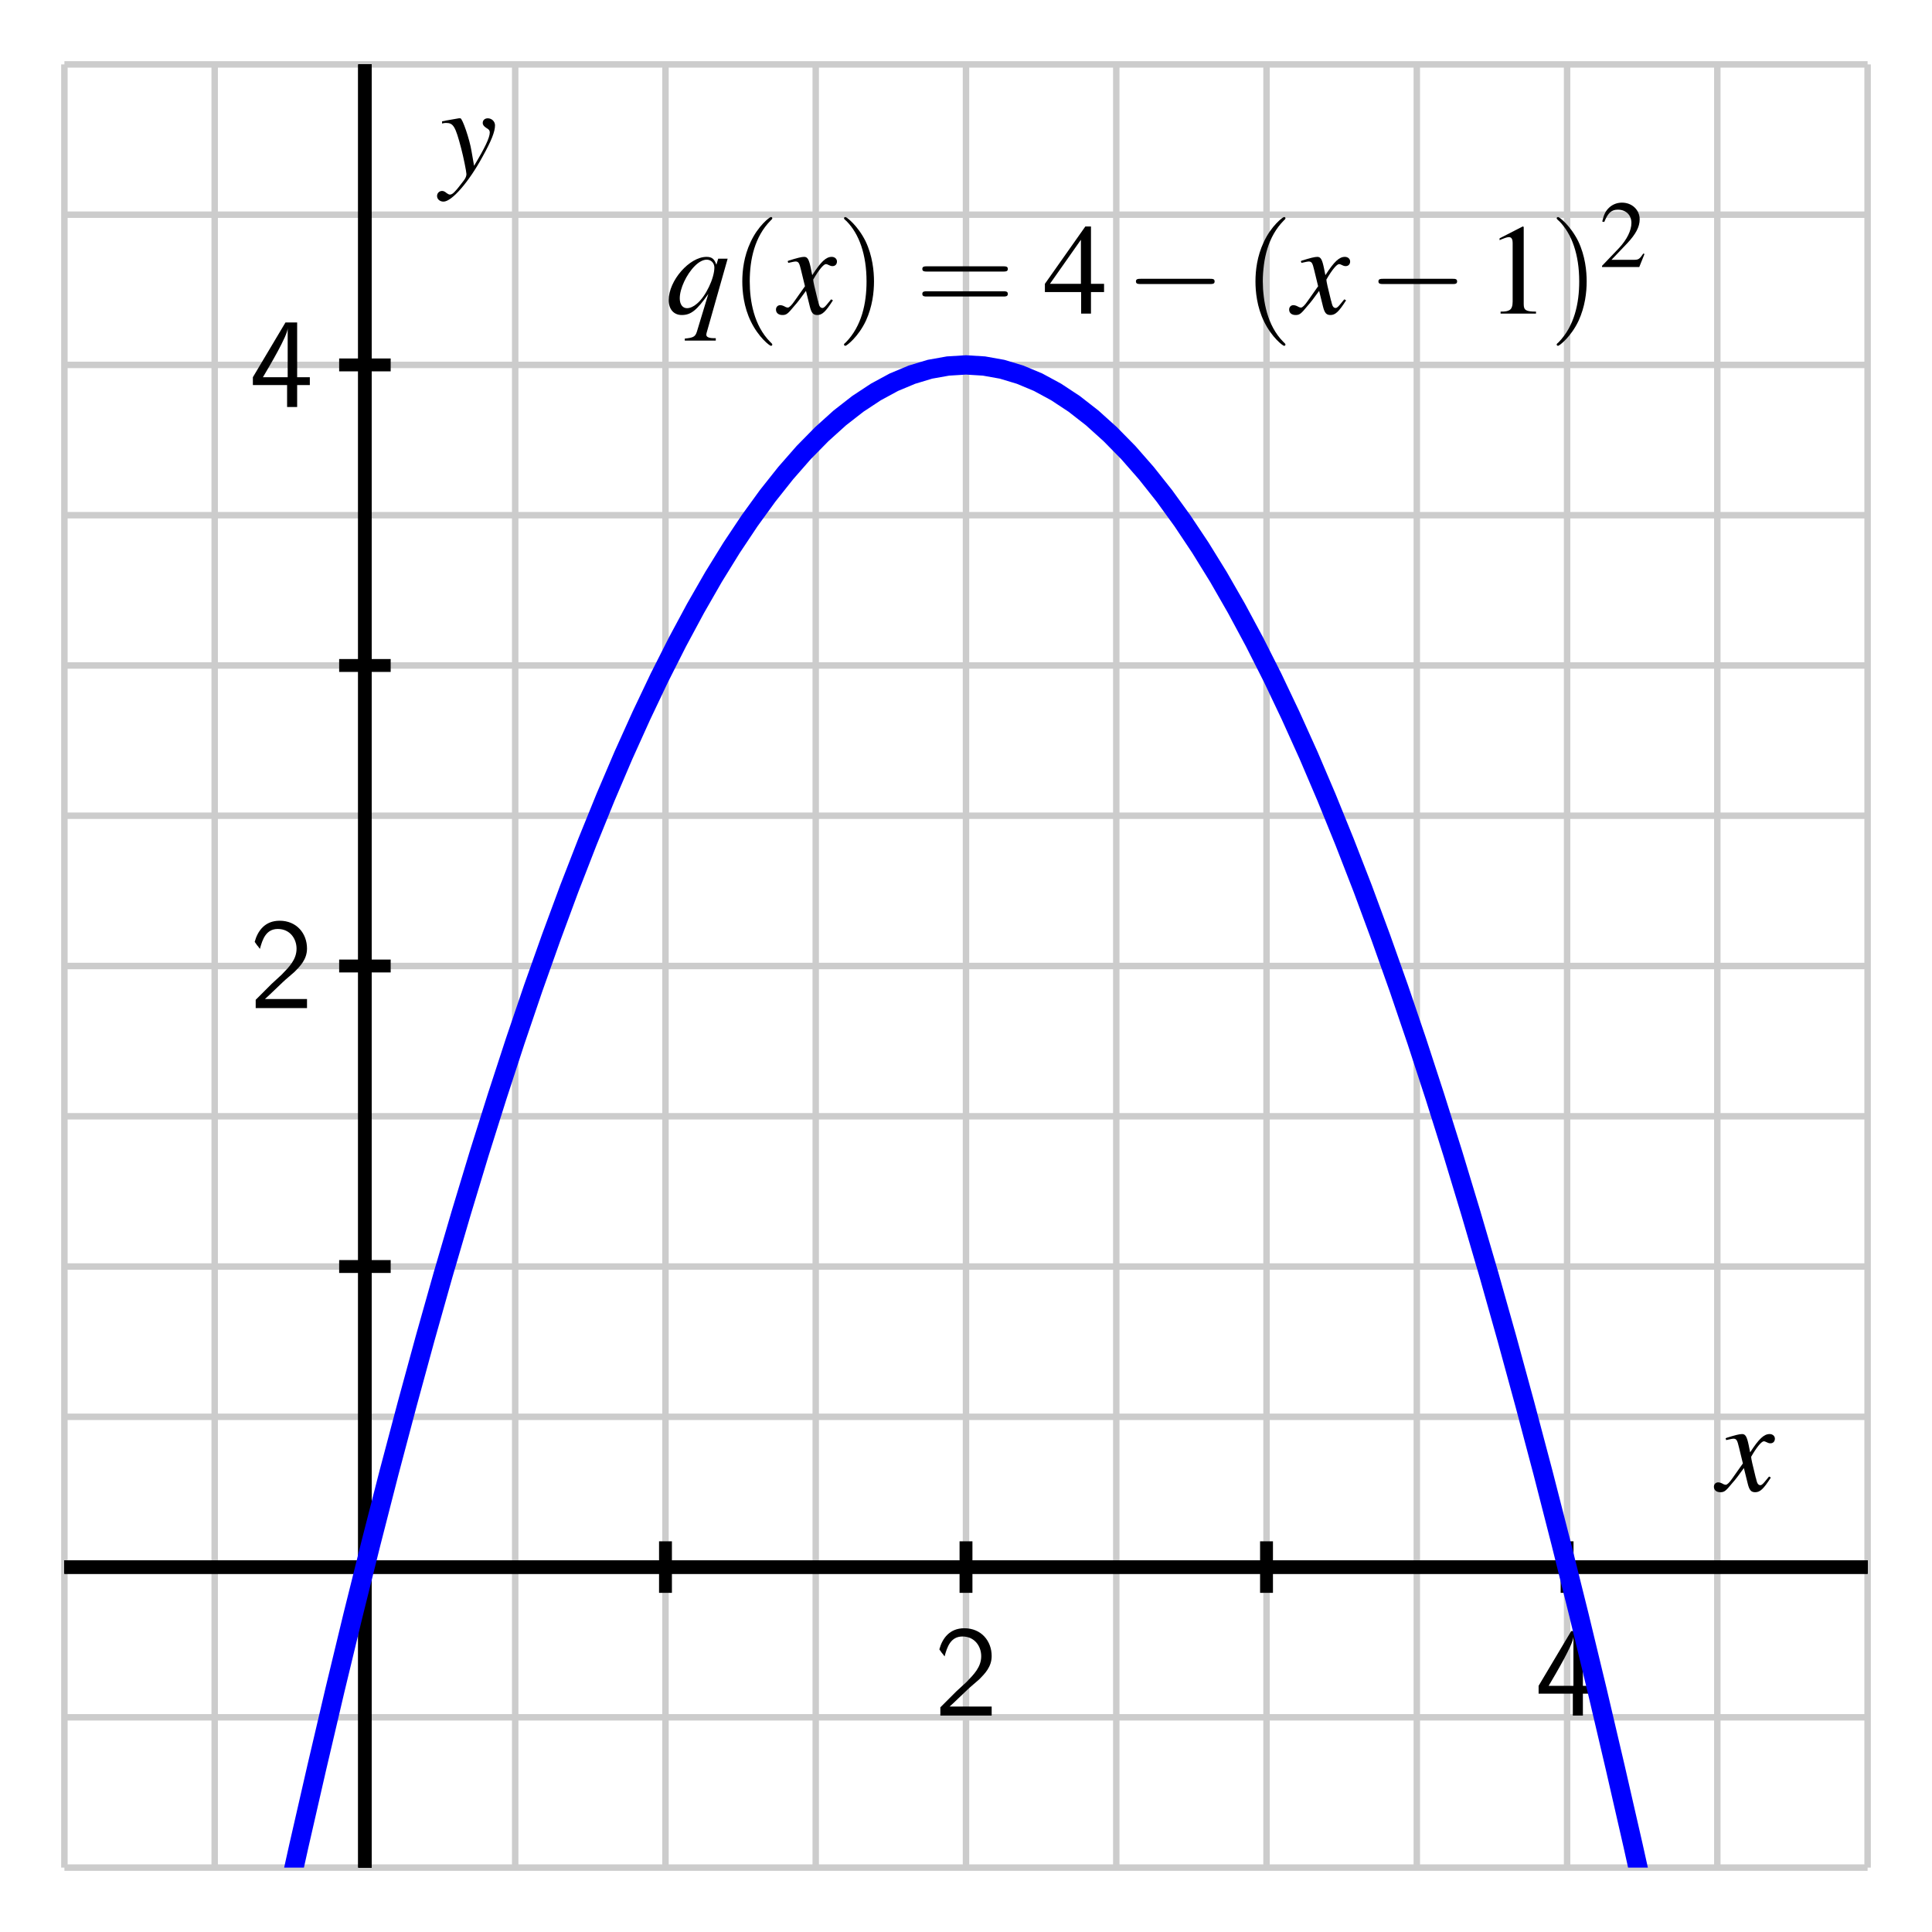
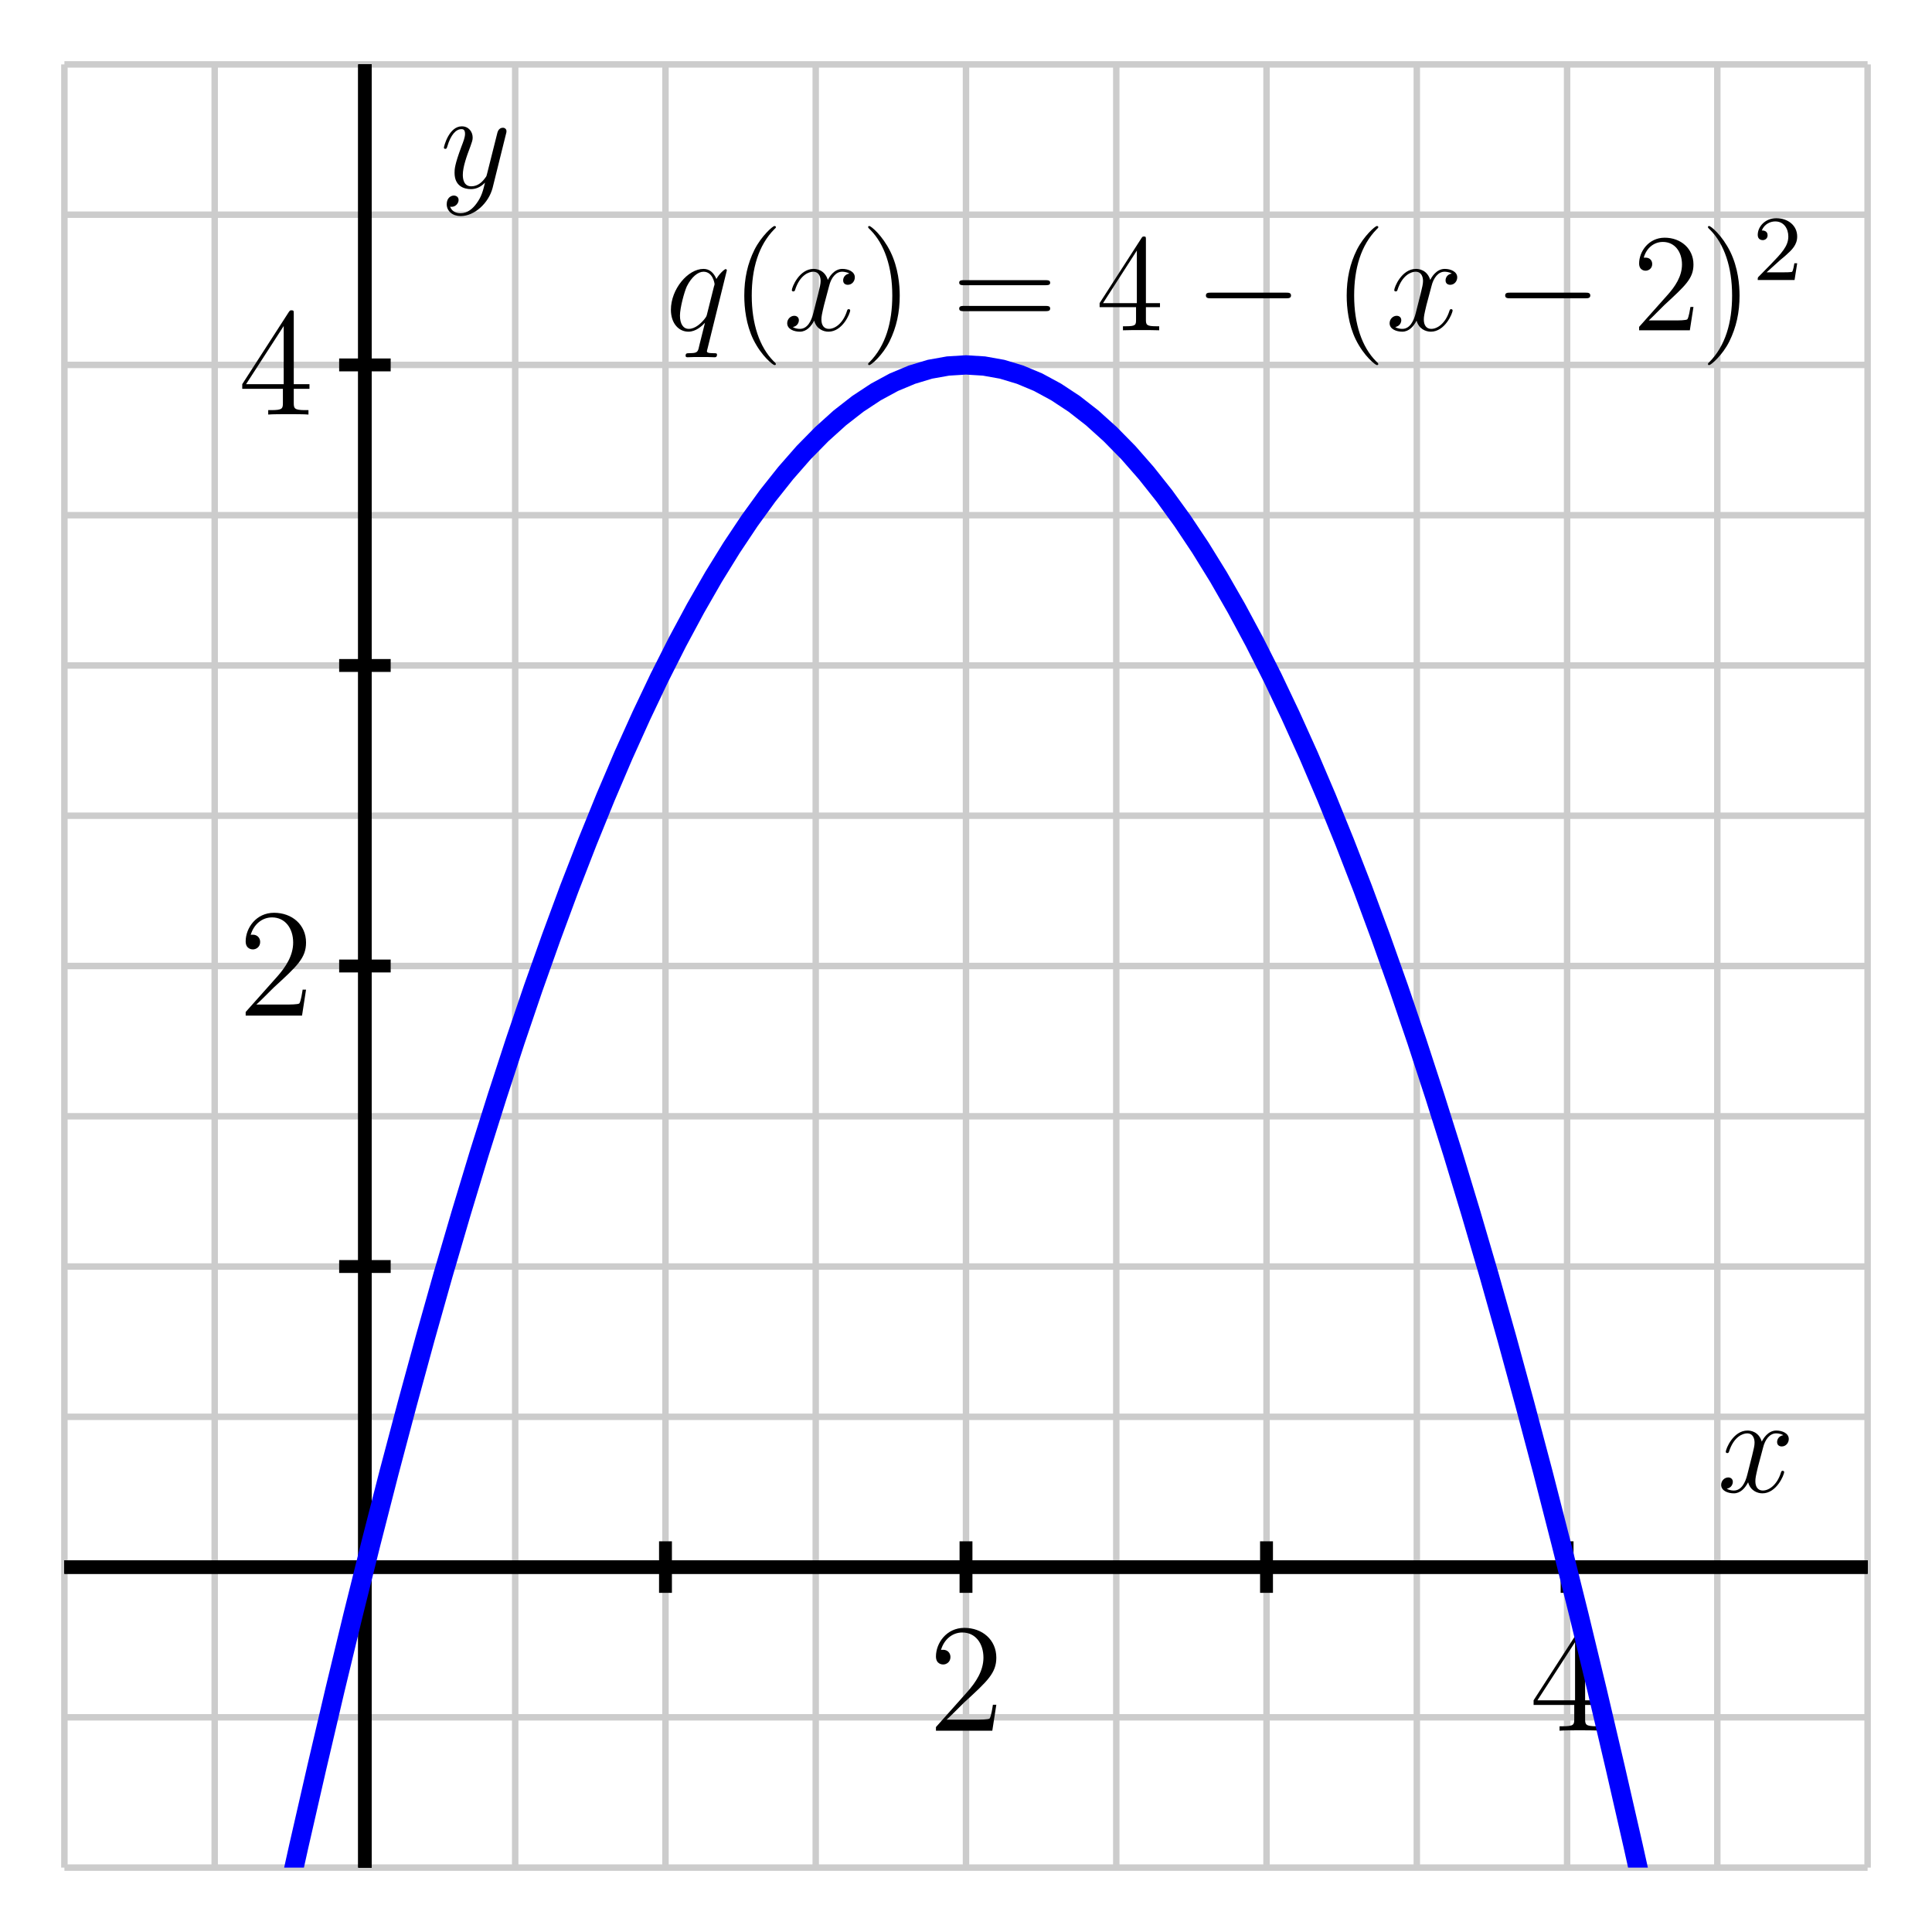
<svg xmlns="http://www.w3.org/2000/svg" xmlns:xlink="http://www.w3.org/1999/xlink" width="150pt" height="150pt" viewBox="0 0 150 150" version="1.1">
  <defs>
    <g>
      <symbol overflow="visible" id="glyph0-0">
        <path style="stroke:none;" d="" />
      </symbol>
      <symbol overflow="visible" id="glyph0-1">
-         <path style="stroke:none;" d="M 1.734 -1.875 L 0.5 -0.641 L 0.5 0 L 4.484 0 L 4.484 -0.703 L 2.672 -0.703 C 2.547 -0.703 2.438 -0.703 2.312 -0.703 L 1.219 -0.703 C 1.547 -0.984 2.297 -1.734 2.609 -2.016 C 2.797 -2.203 3.312 -2.625 3.5 -2.797 C 3.953 -3.25 4.484 -3.781 4.484 -4.625 C 4.484 -5.781 3.688 -6.781 2.359 -6.781 C 1.219 -6.781 0.656 -6 0.422 -5.141 C 0.547 -4.969 0.594 -4.906 0.609 -4.875 C 0.625 -4.859 0.734 -4.734 0.828 -4.594 C 1.031 -5.359 1.312 -6.141 2.219 -6.141 C 3.156 -6.141 3.672 -5.391 3.672 -4.609 C 3.672 -3.766 3.094 -3.188 2.516 -2.594 Z M 1.734 -1.875 " />
+         <path style="stroke:none;" d="M 5.281 -2.016 L 5.016 -2.016 C 4.984 -1.812 4.891 -1.156 4.766 -0.953 C 4.688 -0.859 4 -0.859 3.641 -0.859 L 1.422 -0.859 C 1.734 -1.125 2.469 -1.891 2.781 -2.188 C 4.609 -3.859 5.281 -4.484 5.281 -5.672 C 5.281 -7.062 4.188 -7.984 2.797 -7.984 C 1.406 -7.984 0.594 -6.797 0.594 -5.766 C 0.594 -5.141 1.109 -5.141 1.156 -5.141 C 1.406 -5.141 1.719 -5.328 1.719 -5.719 C 1.719 -6.047 1.484 -6.281 1.156 -6.281 C 1.047 -6.281 1.016 -6.281 0.984 -6.266 C 1.219 -7.078 1.859 -7.625 2.641 -7.625 C 3.656 -7.625 4.281 -6.781 4.281 -5.672 C 4.281 -4.656 3.703 -3.766 3.016 -3 L 0.594 -0.281 L 0.594 0 L 4.969 0 Z M 5.281 -2.016 " />
      </symbol>
      <symbol overflow="visible" id="glyph0-2">
-         <path style="stroke:none;" d="M 3.719 -1.703 L 4.703 -1.703 L 4.703 -2.312 L 3.719 -2.312 L 3.719 -6.562 L 2.812 -6.562 L 0.281 -2.312 L 0.281 -1.703 L 2.938 -1.703 L 2.938 0 L 3.719 0 Z M 1.062 -2.312 C 1.578 -3.188 2.984 -5.547 2.984 -6.125 L 2.984 -2.312 Z M 1.062 -2.312 " />
+         <path style="stroke:none;" d="M 4.328 -7.812 C 4.328 -8.047 4.328 -8.094 4.156 -8.094 C 4.062 -8.094 4.031 -8.094 3.938 -7.953 L 0.328 -2.359 L 0.328 -2 L 3.484 -2 L 3.484 -0.906 C 3.484 -0.469 3.453 -0.344 2.578 -0.344 L 2.344 -0.344 L 2.344 0 C 2.609 -0.031 3.562 -0.031 3.906 -0.031 C 4.234 -0.031 5.203 -0.031 5.469 0 L 5.469 -0.344 L 5.234 -0.344 C 4.375 -0.344 4.328 -0.469 4.328 -0.906 L 4.328 -2 L 5.547 -2 L 5.547 -2.359 L 4.328 -2.359 Z M 3.547 -6.875 L 3.547 -2.359 L 0.625 -2.359 Z M 3.547 -6.875 " />
      </symbol>
      <symbol overflow="visible" id="glyph1-0">
        <path style="stroke:none;" d="" />
      </symbol>
      <symbol overflow="visible" id="glyph1-1">
-         <path style="stroke:none;" d="M 4.016 -1.109 C 3.938 -1.016 3.891 -0.953 3.797 -0.844 C 3.562 -0.547 3.453 -0.438 3.344 -0.438 C 3.188 -0.438 3.094 -0.562 3.031 -0.844 C 3.016 -0.938 3 -0.984 2.984 -1.016 C 2.734 -2.031 2.625 -2.484 2.625 -2.641 C 3.062 -3.406 3.438 -3.844 3.609 -3.844 C 3.672 -3.844 3.75 -3.812 3.844 -3.766 C 3.969 -3.703 4.047 -3.688 4.125 -3.688 C 4.328 -3.688 4.469 -3.828 4.469 -4.047 C 4.469 -4.25 4.297 -4.406 4.062 -4.406 C 3.625 -4.406 3.234 -4.047 2.547 -2.984 L 2.438 -3.531 C 2.297 -4.203 2.188 -4.406 1.922 -4.406 C 1.703 -4.406 1.359 -4.312 0.75 -4.125 L 0.641 -4.078 L 0.688 -3.938 C 1.062 -4.016 1.156 -4.047 1.234 -4.047 C 1.484 -4.047 1.547 -3.953 1.688 -3.344 L 1.984 -2.125 L 1.156 -0.953 C 0.953 -0.656 0.766 -0.469 0.656 -0.469 C 0.594 -0.469 0.484 -0.5 0.391 -0.562 C 0.266 -0.625 0.156 -0.656 0.062 -0.656 C -0.125 -0.656 -0.266 -0.516 -0.266 -0.312 C -0.266 -0.047 -0.062 0.109 0.234 0.109 C 0.547 0.109 0.656 0.016 1.156 -0.594 C 1.438 -0.906 1.641 -1.188 2.062 -1.766 L 2.359 -0.562 C 2.484 -0.047 2.625 0.109 2.938 0.109 C 3.312 0.109 3.578 -0.125 4.156 -1.031 Z M 4.016 -1.109 " />
+         <path style="stroke:none;" d="M 5.125 -4.406 C 4.766 -4.344 4.641 -4.078 4.641 -3.875 C 4.641 -3.609 4.844 -3.531 5 -3.531 C 5.328 -3.531 5.547 -3.812 5.547 -4.109 C 5.547 -4.562 5.031 -4.766 4.578 -4.766 C 3.922 -4.766 3.547 -4.109 3.453 -3.906 C 3.203 -4.719 2.531 -4.766 2.344 -4.766 C 1.234 -4.766 0.656 -3.344 0.656 -3.109 C 0.656 -3.062 0.703 -3.016 0.781 -3.016 C 0.859 -3.016 0.891 -3.078 0.906 -3.125 C 1.281 -4.312 2 -4.547 2.312 -4.547 C 2.797 -4.547 2.891 -4.094 2.891 -3.828 C 2.891 -3.594 2.828 -3.344 2.703 -2.828 L 2.328 -1.344 C 2.172 -0.703 1.859 -0.109 1.281 -0.109 C 1.234 -0.109 0.953 -0.109 0.734 -0.25 C 1.125 -0.328 1.203 -0.641 1.203 -0.781 C 1.203 -1 1.047 -1.125 0.844 -1.125 C 0.578 -1.125 0.297 -0.891 0.297 -0.547 C 0.297 -0.094 0.812 0.109 1.281 0.109 C 1.797 0.109 2.156 -0.297 2.391 -0.75 C 2.562 -0.109 3.094 0.109 3.5 0.109 C 4.594 0.109 5.188 -1.312 5.188 -1.547 C 5.188 -1.594 5.141 -1.641 5.078 -1.641 C 4.984 -1.641 4.969 -1.594 4.938 -1.5 C 4.641 -0.547 4.016 -0.109 3.531 -0.109 C 3.156 -0.109 2.953 -0.391 2.953 -0.828 C 2.953 -1.062 2.984 -1.234 3.156 -1.953 L 3.547 -3.422 C 3.703 -4.078 4.078 -4.547 4.562 -4.547 C 4.594 -4.547 4.891 -4.547 5.125 -4.406 Z M 5.125 -4.406 " />
      </symbol>
      <symbol overflow="visible" id="glyph1-2">
-         <path style="stroke:none;" d="M 0.156 -4 C 0.281 -4.031 0.344 -4.047 0.453 -4.047 C 1.031 -4.047 1.188 -3.797 1.641 -2.062 C 1.812 -1.422 2.047 -0.25 2.047 -0.078 C 2.047 0.078 1.984 0.234 1.844 0.422 C 1.531 0.828 1.328 1.094 1.219 1.203 C 1.016 1.438 0.891 1.516 0.766 1.516 C 0.703 1.516 0.625 1.484 0.516 1.406 C 0.375 1.281 0.266 1.234 0.156 1.234 C -0.062 1.234 -0.234 1.406 -0.234 1.625 C -0.234 1.875 -0.016 2.062 0.266 2.062 C 0.906 2.062 2.219 0.562 3.297 -1.422 C 3.984 -2.656 4.266 -3.375 4.266 -3.859 C 4.266 -4.156 4.016 -4.406 3.703 -4.406 C 3.484 -4.406 3.312 -4.266 3.312 -4.047 C 3.312 -3.891 3.406 -3.781 3.594 -3.656 C 3.797 -3.547 3.859 -3.453 3.859 -3.312 C 3.859 -2.906 3.484 -2.125 2.641 -0.719 L 2.438 -1.875 C 2.297 -2.766 1.734 -4.406 1.578 -4.406 L 1.547 -4.406 C 1.531 -4.406 1.484 -4.406 1.453 -4.406 C 1.359 -4.391 1 -4.328 0.469 -4.234 C 0.422 -4.219 0.297 -4.188 0.156 -4.172 Z M 0.156 -4 " />
+         <path style="stroke:none;" d="M 2.844 1.203 C 2.547 1.625 2.125 1.984 1.594 1.984 C 1.469 1.984 0.953 1.969 0.781 1.469 C 0.828 1.484 0.875 1.484 0.891 1.484 C 1.219 1.484 1.438 1.203 1.438 0.953 C 1.438 0.703 1.234 0.609 1.062 0.609 C 0.891 0.609 0.516 0.75 0.516 1.281 C 0.516 1.828 0.984 2.203 1.594 2.203 C 2.672 2.203 3.766 1.203 4.078 0.016 L 5.125 -4.203 C 5.141 -4.25 5.156 -4.312 5.156 -4.391 C 5.156 -4.547 5.031 -4.656 4.875 -4.656 C 4.766 -4.656 4.547 -4.609 4.453 -4.281 L 3.656 -1.109 C 3.609 -0.922 3.609 -0.891 3.516 -0.781 C 3.297 -0.469 2.953 -0.109 2.422 -0.109 C 1.828 -0.109 1.766 -0.703 1.766 -1 C 1.766 -1.609 2.062 -2.438 2.359 -3.219 C 2.469 -3.531 2.531 -3.688 2.531 -3.891 C 2.531 -4.344 2.219 -4.766 1.688 -4.766 C 0.688 -4.766 0.297 -3.203 0.297 -3.109 C 0.297 -3.062 0.328 -3.016 0.406 -3.016 C 0.5 -3.016 0.516 -3.062 0.562 -3.203 C 0.828 -4.109 1.234 -4.547 1.656 -4.547 C 1.75 -4.547 1.938 -4.547 1.938 -4.188 C 1.938 -3.906 1.812 -3.594 1.656 -3.188 C 1.125 -1.766 1.125 -1.422 1.125 -1.156 C 1.125 -0.125 1.859 0.109 2.391 0.109 C 2.703 0.109 3.094 0.016 3.484 -0.391 L 3.484 -0.375 C 3.328 0.266 3.219 0.688 2.844 1.203 Z M 2.844 1.203 " />
      </symbol>
      <symbol overflow="visible" id="glyph1-3">
-         <path style="stroke:none;" d="M 3.906 1.906 L 3.734 1.906 C 3.375 1.906 3.156 1.812 3.172 1.625 C 3.172 1.594 3.188 1.547 3.188 1.516 L 4.828 -4.266 L 4.094 -4.266 L 3.953 -3.797 C 3.797 -4.25 3.594 -4.406 3.188 -4.406 C 1.859 -4.406 0.25 -2.562 0.25 -1.047 C 0.25 -0.344 0.641 0.109 1.266 0.109 C 1.984 0.109 2.438 -0.266 3.328 -1.531 L 2.438 1.406 C 2.312 1.797 2.156 1.875 1.5 1.938 L 1.5 2.094 L 3.906 2.094 Z M 3.203 -4.188 C 3.547 -4.188 3.797 -3.922 3.797 -3.578 C 3.797 -2.75 3.125 -1.328 2.438 -0.766 C 2.188 -0.547 1.906 -0.422 1.672 -0.422 C 1.328 -0.422 1.109 -0.719 1.109 -1.188 C 1.109 -1.938 1.625 -3.047 2.281 -3.703 C 2.594 -4.016 2.922 -4.188 3.203 -4.188 Z M 3.203 -4.188 " />
+         <path style="stroke:none;" d="M 4.766 -4.656 C 4.766 -4.703 4.719 -4.75 4.672 -4.75 C 4.578 -4.75 4.156 -4.359 3.953 -3.984 C 3.75 -4.469 3.422 -4.766 2.953 -4.766 C 1.734 -4.766 0.422 -3.188 0.422 -1.594 C 0.422 -0.516 1.047 0.109 1.781 0.109 C 2.359 0.109 2.828 -0.328 3.062 -0.578 L 3.062 -0.562 L 2.656 1.062 L 2.562 1.453 C 2.469 1.766 2.297 1.766 1.797 1.781 C 1.672 1.781 1.562 1.781 1.562 1.984 C 1.562 2.062 1.625 2.094 1.703 2.094 C 1.859 2.094 2.047 2.078 2.203 2.078 L 3.297 2.078 C 3.469 2.078 3.656 2.094 3.812 2.094 C 3.875 2.094 4 2.094 4 1.891 C 4 1.781 3.922 1.781 3.75 1.781 C 3.25 1.781 3.219 1.703 3.219 1.625 C 3.219 1.562 3.234 1.562 3.266 1.422 Z M 3.234 -1.281 C 3.188 -1.094 3.188 -1.078 3.031 -0.875 C 2.797 -0.578 2.328 -0.109 1.812 -0.109 C 1.375 -0.109 1.125 -0.5 1.125 -1.141 C 1.125 -1.734 1.453 -2.953 1.656 -3.406 C 2.031 -4.156 2.531 -4.547 2.953 -4.547 C 3.672 -4.547 3.812 -3.656 3.812 -3.578 C 3.812 -3.562 3.781 -3.422 3.766 -3.406 Z M 3.234 -1.281 " />
      </symbol>
      <symbol overflow="visible" id="glyph2-0">
        <path style="stroke:none;" d="" />
      </symbol>
      <symbol overflow="visible" id="glyph2-1">
-         <path style="stroke:none;" d="M 3.312 2.406 C 3.312 2.375 3.312 2.344 3.141 2.188 C 1.891 0.922 1.562 -0.969 1.562 -2.5 C 1.562 -4.234 1.953 -5.984 3.188 -7.234 C 3.312 -7.344 3.312 -7.375 3.312 -7.406 C 3.312 -7.469 3.266 -7.5 3.203 -7.5 C 3.109 -7.5 2.203 -6.812 1.625 -5.547 C 1.109 -4.453 0.984 -3.344 0.984 -2.5 C 0.984 -1.719 1.094 -0.516 1.656 0.625 C 2.25 1.844 3.109 2.5 3.203 2.5 C 3.266 2.5 3.312 2.469 3.312 2.406 Z M 3.312 2.406 " />
+         <path style="stroke:none;" d="M 3.516 2.625 C 3.516 2.594 3.516 2.562 3.328 2.391 C 2.25 1.297 1.641 -0.484 1.641 -2.688 C 1.641 -4.781 2.156 -6.594 3.406 -7.859 C 3.516 -7.953 3.516 -7.984 3.516 -8.016 C 3.516 -8.078 3.453 -8.094 3.406 -8.094 C 3.266 -8.094 2.391 -7.312 1.859 -6.266 C 1.312 -5.172 1.062 -4.016 1.062 -2.688 C 1.062 -1.734 1.203 -0.438 1.766 0.719 C 2.406 2.016 3.297 2.703 3.406 2.703 C 3.453 2.703 3.516 2.688 3.516 2.625 Z M 3.516 2.625 " />
      </symbol>
      <symbol overflow="visible" id="glyph2-2">
-         <path style="stroke:none;" d="M 2.891 -2.5 C 2.891 -3.281 2.781 -4.484 2.234 -5.625 C 1.625 -6.844 0.766 -7.5 0.672 -7.5 C 0.609 -7.5 0.562 -7.453 0.562 -7.406 C 0.562 -7.375 0.562 -7.344 0.766 -7.172 C 1.734 -6.188 2.312 -4.594 2.312 -2.5 C 2.312 -0.797 1.938 0.969 0.703 2.234 C 0.562 2.344 0.562 2.375 0.562 2.406 C 0.562 2.453 0.609 2.5 0.672 2.5 C 0.766 2.5 1.672 1.812 2.266 0.547 C 2.766 -0.547 2.891 -1.656 2.891 -2.5 Z M 2.891 -2.5 " />
+         <path style="stroke:none;" d="M 3.047 -2.688 C 3.047 -3.516 2.938 -4.844 2.328 -6.094 C 1.688 -7.391 0.812 -8.094 0.688 -8.094 C 0.641 -8.094 0.594 -8.078 0.594 -8.016 C 0.594 -7.984 0.594 -7.953 0.781 -7.781 C 1.859 -6.688 2.469 -4.906 2.469 -2.703 C 2.469 -0.609 1.953 1.203 0.703 2.469 C 0.594 2.562 0.594 2.594 0.594 2.625 C 0.594 2.688 0.641 2.703 0.688 2.703 C 0.828 2.703 1.719 1.938 2.25 0.875 C 2.797 -0.234 3.047 -1.391 3.047 -2.688 Z M 3.047 -2.688 " />
      </symbol>
      <symbol overflow="visible" id="glyph2-3">
-         <path style="stroke:none;" d="M 6.875 -3.266 C 7.016 -3.266 7.203 -3.266 7.203 -3.469 C 7.203 -3.672 7.016 -3.672 6.875 -3.672 L 0.891 -3.672 C 0.75 -3.672 0.562 -3.672 0.562 -3.469 C 0.562 -3.266 0.75 -3.266 0.906 -3.266 Z M 6.875 -1.328 C 7.016 -1.328 7.203 -1.328 7.203 -1.531 C 7.203 -1.734 7.016 -1.734 6.875 -1.734 L 0.906 -1.734 C 0.75 -1.734 0.562 -1.734 0.562 -1.531 C 0.562 -1.328 0.75 -1.328 0.891 -1.328 Z M 6.875 -1.328 " />
+         <path style="stroke:none;" d="M 7.281 -3.5 C 7.438 -3.5 7.641 -3.5 7.641 -3.688 C 7.641 -3.891 7.453 -3.891 7.281 -3.891 L 0.922 -3.891 C 0.781 -3.891 0.578 -3.891 0.578 -3.703 C 0.578 -3.5 0.766 -3.5 0.922 -3.5 Z M 7.281 -1.484 C 7.438 -1.484 7.641 -1.484 7.641 -1.688 C 7.641 -1.891 7.453 -1.891 7.281 -1.891 L 0.922 -1.891 C 0.781 -1.891 0.578 -1.891 0.578 -1.688 C 0.578 -1.484 0.766 -1.484 0.922 -1.484 Z M 7.281 -1.484 " />
+       </symbol>
+       <symbol overflow="visible" id="glyph2-4">
+         <path style="stroke:none;" d="M 3.891 -7.031 C 3.891 -7.234 3.891 -7.281 3.75 -7.281 C 3.656 -7.281 3.625 -7.281 3.547 -7.156 L 0.297 -2.109 L 0.297 -1.797 L 3.125 -1.797 L 3.125 -0.828 C 3.125 -0.422 3.109 -0.312 2.328 -0.312 L 2.109 -0.312 L 2.109 0 C 2.359 -0.016 3.203 -0.016 3.516 -0.016 C 3.812 -0.016 4.672 -0.016 4.922 0 L 4.922 -0.312 L 4.703 -0.312 C 3.938 -0.312 3.891 -0.422 3.891 -0.828 L 3.891 -1.797 L 4.984 -1.797 L 4.984 -2.109 L 3.891 -2.109 Z M 3.188 -6.188 L 3.188 -2.109 L 0.562 -2.109 Z M 3.188 -6.188 " />
+       </symbol>
+       <symbol overflow="visible" id="glyph2-5">
+         <path style="stroke:none;" d="M 4.75 -1.812 L 4.516 -1.812 C 4.484 -1.625 4.391 -1.031 4.281 -0.859 C 4.203 -0.766 3.594 -0.766 3.266 -0.766 L 1.281 -0.766 C 1.562 -1.016 2.219 -1.703 2.5 -1.969 C 4.141 -3.484 4.75 -4.031 4.75 -5.109 C 4.75 -6.344 3.766 -7.188 2.516 -7.188 C 1.266 -7.188 0.531 -6.109 0.531 -5.188 C 0.531 -4.625 1 -4.625 1.031 -4.625 C 1.266 -4.625 1.547 -4.797 1.547 -5.141 C 1.547 -5.438 1.344 -5.641 1.031 -5.641 C 0.938 -5.641 0.922 -5.641 0.891 -5.641 C 1.094 -6.375 1.672 -6.859 2.375 -6.859 C 3.297 -6.859 3.859 -6.094 3.859 -5.109 C 3.859 -4.188 3.328 -3.391 2.703 -2.703 L 0.531 -0.266 L 0.531 0 L 4.469 0 Z M 4.75 -1.812 " />
      </symbol>
      <symbol overflow="visible" id="glyph3-0">
        <path style="stroke:none;" d="" />
      </symbol>
      <symbol overflow="visible" id="glyph3-1">
-         <path style="stroke:none;" d="M 4.719 -2.312 L 3.703 -2.312 L 3.703 -6.766 L 3.266 -6.766 L 0.125 -2.312 L 0.125 -1.672 L 2.938 -1.672 L 2.938 0 L 3.703 0 L 3.703 -1.672 L 4.719 -1.672 Z M 2.922 -2.312 L 0.516 -2.312 L 2.922 -5.734 Z M 2.922 -2.312 " />
-       </symbol>
-       <symbol overflow="visible" id="glyph3-2">
-         <path style="stroke:none;" d="M 2.906 -6.766 L 1.109 -5.844 L 1.109 -5.703 C 1.234 -5.766 1.344 -5.797 1.375 -5.812 C 1.562 -5.891 1.734 -5.938 1.828 -5.938 C 2.047 -5.938 2.125 -5.781 2.125 -5.453 L 2.125 -0.938 C 2.125 -0.594 2.047 -0.375 1.891 -0.281 C 1.734 -0.188 1.594 -0.156 1.188 -0.156 L 1.188 0 L 3.938 0 L 3.938 -0.156 C 3.156 -0.156 2.984 -0.266 2.984 -0.734 L 2.984 -6.734 Z M 2.906 -6.766 " />
+         <path style="stroke:none;" d="M 7.109 -2.484 C 7.297 -2.484 7.5 -2.484 7.5 -2.703 C 7.5 -2.922 7.297 -2.922 7.109 -2.922 L 1.281 -2.922 C 1.094 -2.922 0.891 -2.922 0.891 -2.703 C 0.891 -2.484 1.094 -2.484 1.281 -2.484 Z M 7.109 -2.484 " />
      </symbol>
      <symbol overflow="visible" id="glyph4-0">
        <path style="stroke:none;" d="" />
      </symbol>
      <symbol overflow="visible" id="glyph4-1">
-         <path style="stroke:none;" d="M 6.594 -2.297 C 6.766 -2.297 6.938 -2.297 6.938 -2.5 C 6.938 -2.703 6.766 -2.703 6.594 -2.703 L 1.188 -2.703 C 1.016 -2.703 0.828 -2.703 0.828 -2.5 C 0.828 -2.297 1.016 -2.297 1.188 -2.297 Z M 6.594 -2.297 " />
-       </symbol>
-       <symbol overflow="visible" id="glyph5-0">
-         <path style="stroke:none;" d="" />
-       </symbol>
-       <symbol overflow="visible" id="glyph5-1">
-         <path style="stroke:none;" d="M 3.516 -1.016 L 3.422 -1.047 C 3.141 -0.625 3.047 -0.562 2.719 -0.562 L 0.953 -0.562 L 2.188 -1.859 C 2.844 -2.562 3.141 -3.125 3.141 -3.703 C 3.141 -4.438 2.547 -5 1.766 -5 C 1.359 -5 0.984 -4.844 0.703 -4.547 C 0.469 -4.297 0.359 -4.062 0.234 -3.531 L 0.391 -3.5 C 0.688 -4.219 0.953 -4.453 1.453 -4.453 C 2.078 -4.453 2.5 -4.031 2.5 -3.422 C 2.5 -2.844 2.156 -2.141 1.547 -1.484 L 0.219 -0.094 L 0.219 0 L 3.109 0 Z M 3.516 -1.016 " />
+         <path style="stroke:none;" d="M 2.031 -1.469 C 2.141 -1.578 2.453 -1.812 2.562 -1.922 C 3.016 -2.328 3.438 -2.719 3.438 -3.375 C 3.438 -4.234 2.719 -4.797 1.812 -4.797 C 0.953 -4.797 0.375 -4.141 0.375 -3.5 C 0.375 -3.141 0.656 -3.094 0.766 -3.094 C 0.922 -3.094 1.141 -3.203 1.141 -3.469 C 1.141 -3.844 0.781 -3.844 0.688 -3.844 C 0.906 -4.375 1.391 -4.547 1.734 -4.547 C 2.406 -4.547 2.75 -3.984 2.75 -3.375 C 2.75 -2.625 2.219 -2.078 1.375 -1.203 L 0.469 -0.281 C 0.375 -0.188 0.375 -0.188 0.375 0 L 3.234 0 L 3.438 -1.297 L 3.219 -1.297 C 3.188 -1.141 3.141 -0.781 3.047 -0.641 C 3 -0.594 2.453 -0.594 2.344 -0.594 L 1.062 -0.594 Z M 2.031 -1.469 " />
      </symbol>
    </g>
    <clipPath id="clip1">
      <path d="M 5 7 L 145 7 L 145 145 L 5 145 Z M 5 7 " />
    </clipPath>
  </defs>
  <g id="surface1">
    <path style="fill:none;stroke-width:5;stroke-linecap:butt;stroke-linejoin:miter;stroke:rgb(80.077%,80.077%,80.077%);stroke-opacity:1;stroke-miterlimit:10;" d="M 50 50 L 50 1450 M 166.68 50 L 166.68 1450 M 283.32 50 L 283.32 1450 M 400 50 L 400 1450 M 516.68 50 L 516.68 1450 M 633.32 50 L 633.32 1450 M 750 50 L 750 1450 M 866.68 50 L 866.68 1450 M 983.32 50 L 983.32 1450 M 1100 50 L 1100 1450 M 1216.68 50 L 1216.68 1450 M 1333.32 50 L 1333.32 1450 M 1450 50 L 1450 1450 M 50 50 L 1450 50 M 50 166.68 L 1450 166.68 M 50 283.32 L 1450 283.32 M 50 400 L 1450 400 M 50 516.68 L 1450 516.68 M 50 633.32 L 1450 633.32 M 50 750 L 1450 750 M 50 866.68 L 1450 866.68 M 50 983.32 L 1450 983.32 M 50 1100 L 1450 1100 M 50 1216.68 L 1450 1216.68 M 50 1333.32 L 1450 1333.32 M 50 1450 L 1450 1450 " transform="matrix(0.1,0,0,-0.1,0,150)" />
    <path style="fill:none;stroke-width:10;stroke-linecap:butt;stroke-linejoin:miter;stroke:rgb(0%,0%,0%);stroke-opacity:1;stroke-miterlimit:10;" d="M 50 283.32 L 1450 283.32 M 283.32 50 L 283.32 1450 " transform="matrix(0.1,0,0,-0.1,0,150)" />
    <path style="fill:none;stroke-width:10;stroke-linecap:butt;stroke-linejoin:miter;stroke:rgb(0%,0%,0%);stroke-opacity:1;stroke-miterlimit:10;" d="M 50 283.32 L 1450 283.32 M 283.32 50 L 283.32 1450 M 283.32 263.32 L 283.32 303.32 " transform="matrix(0.1,0,0,-0.1,0,150)" />
    <path style="fill:none;stroke-width:10;stroke-linecap:butt;stroke-linejoin:miter;stroke:rgb(0%,0%,0%);stroke-opacity:1;stroke-miterlimit:10;" d="M 50 283.32 L 1450 283.32 M 283.32 50 L 283.32 1450 M 516.68 263.32 L 516.68 303.32 " transform="matrix(0.1,0,0,-0.1,0,150)" />
    <path style="fill:none;stroke-width:10;stroke-linecap:butt;stroke-linejoin:miter;stroke:rgb(0%,0%,0%);stroke-opacity:1;stroke-miterlimit:10;" d="M 50 283.32 L 1450 283.32 M 283.32 50 L 283.32 1450 M 750 263.32 L 750 303.32 " transform="matrix(0.1,0,0,-0.1,0,150)" />
    <path style="fill:none;stroke-width:10;stroke-linecap:butt;stroke-linejoin:miter;stroke:rgb(0%,0%,0%);stroke-opacity:1;stroke-miterlimit:10;" d="M 50 283.32 L 1450 283.32 M 283.32 50 L 283.32 1450 M 983.32 263.32 L 983.32 303.32 " transform="matrix(0.1,0,0,-0.1,0,150)" />
    <path style="fill:none;stroke-width:10;stroke-linecap:butt;stroke-linejoin:miter;stroke:rgb(0%,0%,0%);stroke-opacity:1;stroke-miterlimit:10;" d="M 50 283.32 L 1450 283.32 M 283.32 50 L 283.32 1450 M 1216.68 263.32 L 1216.68 303.32 " transform="matrix(0.1,0,0,-0.1,0,150)" />
    <path style="fill:none;stroke-width:10;stroke-linecap:butt;stroke-linejoin:miter;stroke:rgb(0%,0%,0%);stroke-opacity:1;stroke-miterlimit:10;" d="M 50 283.32 L 1450 283.32 M 283.32 50 L 283.32 1450 M 263.32 283.32 L 303.32 283.32 " transform="matrix(0.1,0,0,-0.1,0,150)" />
    <path style="fill:none;stroke-width:10;stroke-linecap:butt;stroke-linejoin:miter;stroke:rgb(0%,0%,0%);stroke-opacity:1;stroke-miterlimit:10;" d="M 50 283.32 L 1450 283.32 M 283.32 50 L 283.32 1450 M 263.32 516.68 L 303.32 516.68 " transform="matrix(0.1,0,0,-0.1,0,150)" />
    <path style="fill:none;stroke-width:10;stroke-linecap:butt;stroke-linejoin:miter;stroke:rgb(0%,0%,0%);stroke-opacity:1;stroke-miterlimit:10;" d="M 50 283.32 L 1450 283.32 M 283.32 50 L 283.32 1450 M 263.32 750 L 303.32 750 " transform="matrix(0.1,0,0,-0.1,0,150)" />
    <path style="fill:none;stroke-width:10;stroke-linecap:butt;stroke-linejoin:miter;stroke:rgb(0%,0%,0%);stroke-opacity:1;stroke-miterlimit:10;" d="M 50 283.32 L 1450 283.32 M 283.32 50 L 283.32 1450 M 263.32 983.32 L 303.32 983.32 " transform="matrix(0.1,0,0,-0.1,0,150)" />
    <path style="fill:none;stroke-width:10;stroke-linecap:butt;stroke-linejoin:miter;stroke:rgb(0%,0%,0%);stroke-opacity:1;stroke-miterlimit:10;" d="M 50 283.32 L 1450 283.32 M 283.32 50 L 283.32 1450 M 263.32 1216.68 L 303.32 1216.68 " transform="matrix(0.1,0,0,-0.1,0,150)" />
    <g style="fill:rgb(0%,0%,0%);fill-opacity:1;">
-       <use xlink:href="#glyph0-1" x="72.509" y="133.198" />
+       <use xlink:href="#glyph0-1" x="72.073" y="134.371" />
    </g>
    <g style="fill:rgb(0%,0%,0%);fill-opacity:1;">
-       <use xlink:href="#glyph0-2" x="119.176" y="133.198" />
+       <use xlink:href="#glyph0-2" x="118.74" y="134.371" />
    </g>
    <g style="fill:rgb(0%,0%,0%);fill-opacity:1;">
-       <use xlink:href="#glyph0-1" x="19.352" y="78.266" />
+       <use xlink:href="#glyph0-1" x="18.48" y="78.852" />
    </g>
    <g style="fill:rgb(0%,0%,0%);fill-opacity:1;">
-       <use xlink:href="#glyph0-2" x="19.352" y="31.599" />
+       <use xlink:href="#glyph0-2" x="18.48" y="32.186" />
    </g>
    <g style="fill:rgb(0%,0%,0%);fill-opacity:1;">
-       <use xlink:href="#glyph1-1" x="133.333" y="115.746" />
+       <use xlink:href="#glyph1-1" x="133.333" y="115.833" />
    </g>
    <g style="fill:rgb(0%,0%,0%);fill-opacity:1;">
-       <use xlink:href="#glyph1-2" x="34.167" y="13.591" />
+       <use xlink:href="#glyph1-2" x="34.167" y="14.574" />
    </g>
    <g style="fill:rgb(0%,0%,0%);fill-opacity:1;">
-       <use xlink:href="#glyph1-3" x="51.667" y="24.349" />
+       <use xlink:href="#glyph1-3" x="51.667" y="25.643" />
    </g>
    <g style="fill:rgb(0%,0%,0%);fill-opacity:1;">
-       <use xlink:href="#glyph2-1" x="56.648" y="24.349" />
+       <use xlink:href="#glyph2-1" x="56.724" y="25.643" />
    </g>
    <g style="fill:rgb(0%,0%,0%);fill-opacity:1;">
-       <use xlink:href="#glyph1-1" x="60.513" y="24.349" />
+       <use xlink:href="#glyph1-1" x="60.821" y="25.643" />
    </g>
    <g style="fill:rgb(0%,0%,0%);fill-opacity:1;">
-       <use xlink:href="#glyph2-2" x="64.966" y="24.349" />
+       <use xlink:href="#glyph2-2" x="66.808" y="25.643" />
    </g>
    <g style="fill:rgb(0%,0%,0%);fill-opacity:1;">
-       <use xlink:href="#glyph2-3" x="71.046" y="24.349" />
+       <use xlink:href="#glyph2-3" x="73.894" y="25.643" />
    </g>
    <g style="fill:rgb(0%,0%,0%);fill-opacity:1;">
-       <use xlink:href="#glyph3-1" x="81" y="24.349" />
+       <use xlink:href="#glyph2-4" x="85.077" y="25.643" />
    </g>
    <g style="fill:rgb(0%,0%,0%);fill-opacity:1;">
-       <use xlink:href="#glyph4-1" x="87.365" y="24.349" />
+       <use xlink:href="#glyph3-1" x="92.735" y="25.643" />
    </g>
    <g style="fill:rgb(0%,0%,0%);fill-opacity:1;">
-       <use xlink:href="#glyph2-1" x="96.49" y="24.349" />
+       <use xlink:href="#glyph2-1" x="103.495" y="25.643" />
    </g>
    <g style="fill:rgb(0%,0%,0%);fill-opacity:1;">
-       <use xlink:href="#glyph1-1" x="100.355" y="24.349" />
+       <use xlink:href="#glyph1-1" x="107.592" y="25.643" />
    </g>
    <g style="fill:rgb(0%,0%,0%);fill-opacity:1;">
-       <use xlink:href="#glyph4-1" x="106.192" y="24.349" />
+       <use xlink:href="#glyph3-1" x="115.97" y="25.643" />
    </g>
    <g style="fill:rgb(0%,0%,0%);fill-opacity:1;">
-       <use xlink:href="#glyph3-2" x="115.317" y="24.349" />
+       <use xlink:href="#glyph2-5" x="126.73" y="25.643" />
+       <use xlink:href="#glyph2-2" x="132.011" y="25.643" />
    </g>
    <g style="fill:rgb(0%,0%,0%);fill-opacity:1;">
-       <use xlink:href="#glyph2-2" x="120.298" y="24.349" />
-     </g>
-     <g style="fill:rgb(0%,0%,0%);fill-opacity:1;">
-       <use xlink:href="#glyph5-1" x="124.163" y="20.733" />
+       <use xlink:href="#glyph4-1" x="136.095" y="21.738" />
    </g>
    <g clip-path="url(#clip1)" clip-rule="nonzero">
      <path style="fill:none;stroke-width:15;stroke-linecap:butt;stroke-linejoin:miter;stroke:rgb(0%,0%,100%);stroke-opacity:1;stroke-miterlimit:10;" d="M 50 -883.32 L 63.984 -800.156 L 78.008 -718.672 L 91.992 -638.906 L 106.016 -560.781 L 120 -484.336 L 133.984 -409.57 L 148.008 -336.484 L 161.992 -265.078 L 176.016 -195.391 L 190 -127.344 L 203.984 -60.977 L 218.008 3.711 L 231.992 66.719 L 246.016 128.008 L 260 187.656 L 273.984 245.625 L 288.008 301.914 L 301.992 356.523 L 316.016 409.414 L 330 460.664 L 343.984 510.234 L 358.008 558.086 L 371.992 604.297 L 386.016 648.828 L 400 691.68 L 413.984 732.812 L 428.008 772.305 L 441.992 810.117 L 456.016 846.211 L 470 880.664 L 483.984 913.438 L 498.008 944.492 L 511.992 973.906 L 526.016 1001.641 L 540 1027.656 L 553.984 1052.031 L 568.008 1074.727 L 581.992 1095.703 L 596.016 1115.039 L 610 1132.656 L 623.984 1148.633 L 638.008 1162.891 L 651.992 1175.508 L 666.016 1186.445 L 680 1195.664 L 693.984 1203.242 L 708.008 1209.102 L 721.992 1213.32 L 736.016 1215.82 L 750 1216.68 L 763.984 1215.82 L 778.008 1213.32 L 791.992 1209.102 L 806.016 1203.242 L 820 1195.664 L 833.984 1186.445 L 848.008 1175.508 L 861.992 1162.891 L 876.016 1148.633 L 890 1132.656 L 903.984 1115.039 L 918.008 1095.703 L 931.992 1074.727 L 946.016 1052.031 L 960 1027.656 L 973.984 1001.641 L 988.008 973.906 L 1001.992 944.492 L 1016.016 913.438 L 1030 880.664 L 1043.984 846.211 L 1058.008 810.117 L 1071.992 772.305 L 1086.016 732.812 L 1100 691.68 L 1113.984 648.828 L 1128.008 604.297 L 1141.992 558.086 L 1156.016 510.234 L 1170 460.664 L 1183.984 409.414 L 1198.008 356.523 L 1211.992 301.914 L 1226.016 245.625 L 1240 187.656 L 1253.984 128.008 L 1268.008 66.719 L 1281.992 3.711 L 1296.016 -60.977 L 1310 -127.344 L 1323.984 -195.391 L 1338.008 -265.078 L 1351.992 -336.484 L 1366.016 -409.57 L 1380 -484.336 L 1393.984 -560.781 L 1408.008 -638.906 L 1421.992 -718.672 L 1436.016 -800.156 L 1450 -883.32 " transform="matrix(0.1,0,0,-0.1,0,150)" />
    </g>
  </g>
</svg>
